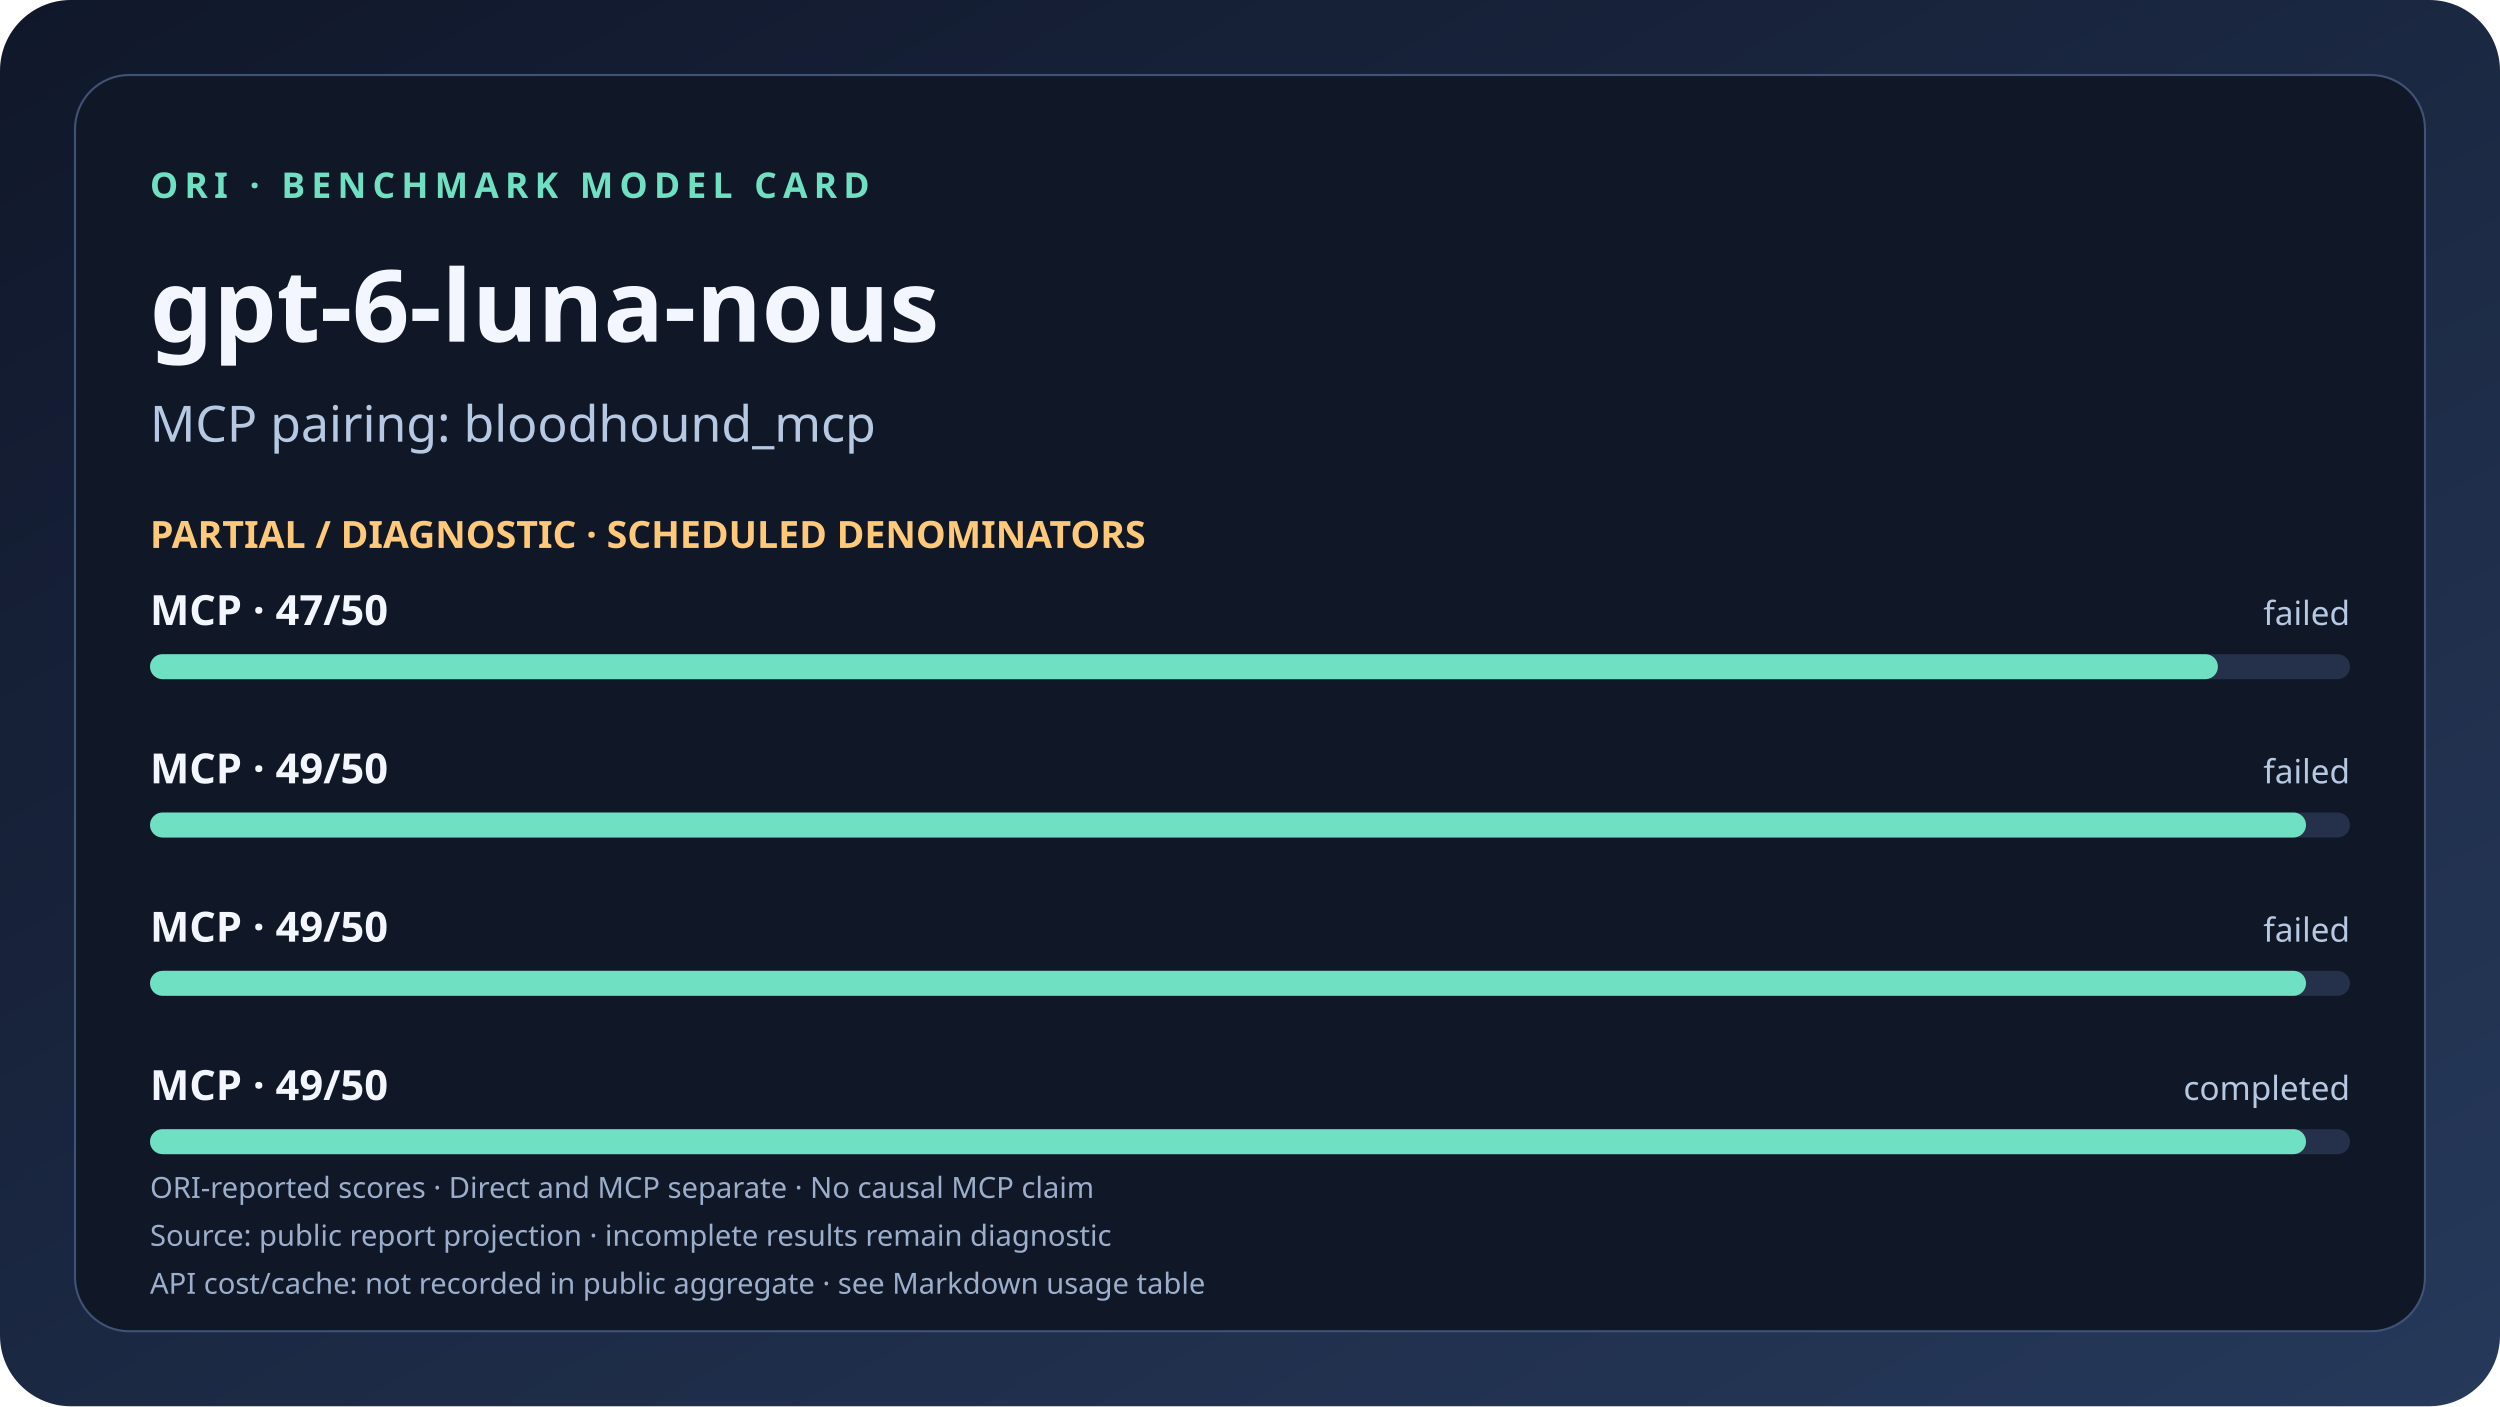
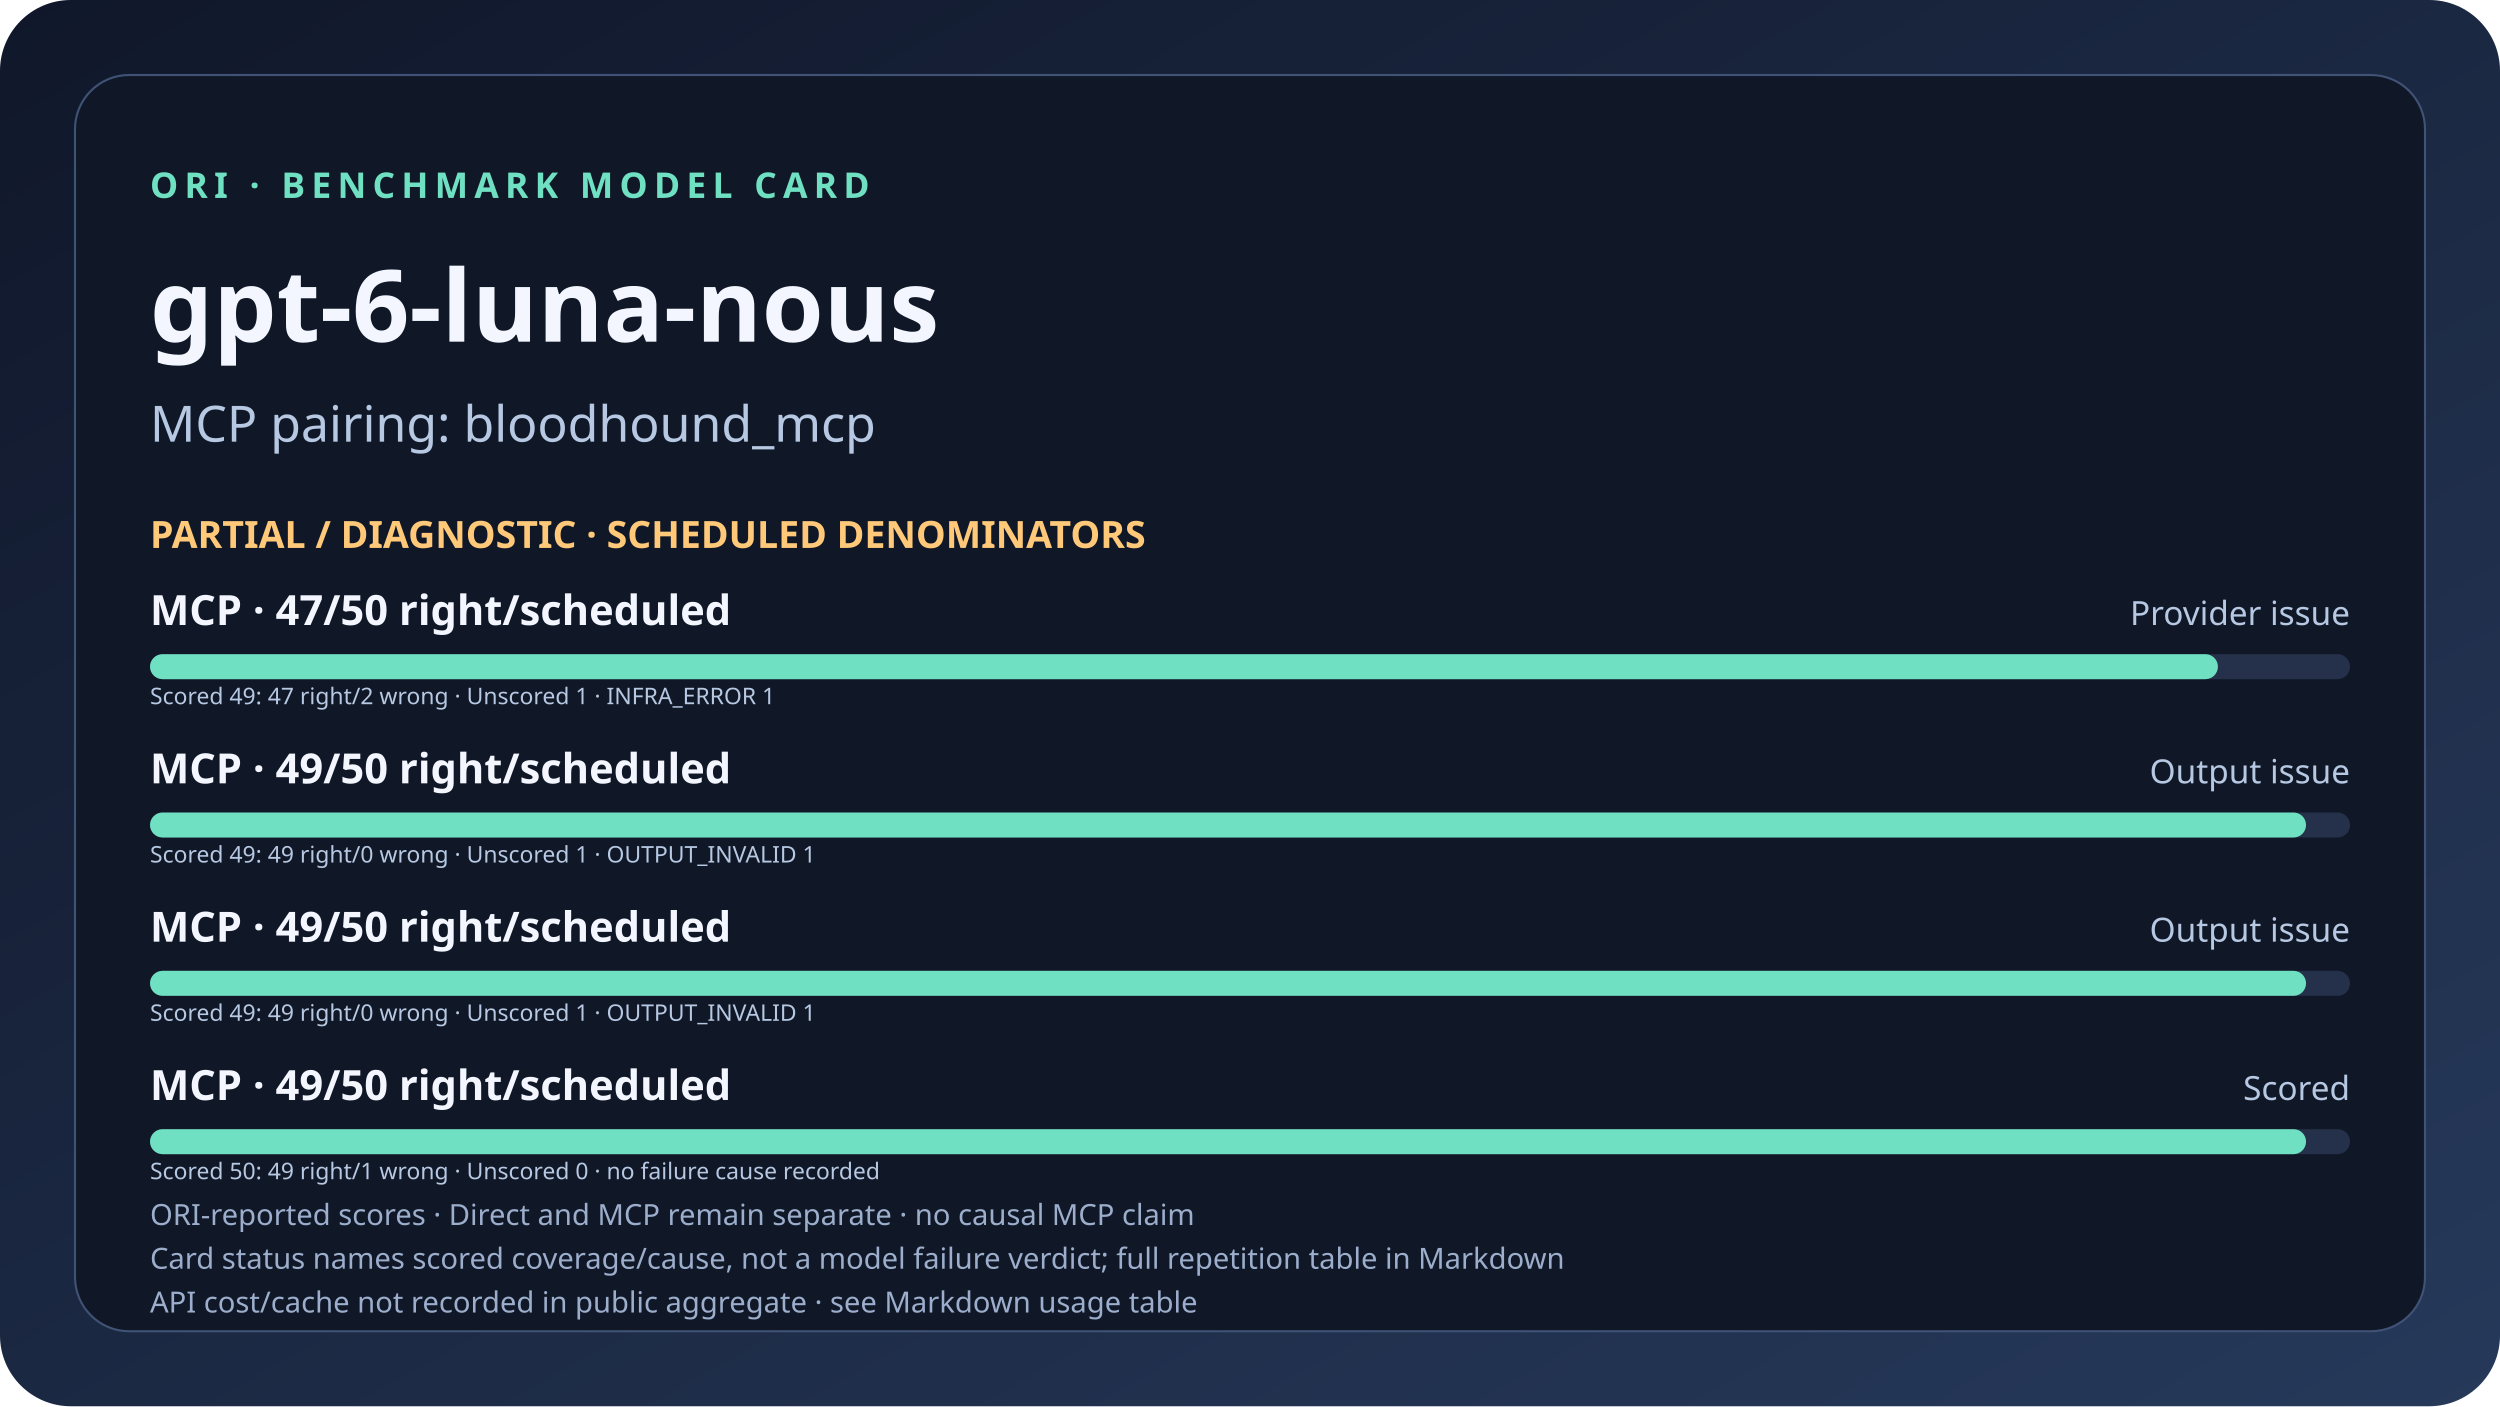
<svg xmlns="http://www.w3.org/2000/svg" width="1200" height="675" viewBox="0 0 1200 675">
  <defs>
    <linearGradient id="bg" x1="0" y1="0" x2="1" y2="1">
      <stop stop-color="#10172a" />
      <stop offset="1" stop-color="#26395a" />
    </linearGradient>
  </defs>
  <rect width="1200" height="675" rx="34" fill="url(#bg)" />
  <rect x="36" y="36" width="1128" height="603" rx="26" fill="#101827" stroke="#405276" />
  <text x="72" y="95" class="eyebrow">ORI · BENCHMARK MODEL CARD</text>
  <text x="72" y="164" class="title">gpt-6-luna-nous</text>
  <text x="72" y="212" class="pairing">MCP pairing: bloodhound_mcp</text>
  <text x="72" y="263" class="status">PARTIAL / DIAGNOSTIC · SCHEDULED DENOMINATORS</text>
-   <text x="72" y="300" class="label">MCP · 47/50</text>
-   <text x="1128" y="300" text-anchor="end" class="state">failed</text>
+   <text x="72" y="300" class="label">MCP · 47/50 right/scheduled</text>
+   <text x="1128" y="300" text-anchor="end" class="state">Provider issue</text>
  <rect x="72" y="314" width="1056" height="12" rx="6" fill="#25314a" />
  <rect x="72" y="314" width="992.6" height="12" rx="6" fill="#70e0c2" />
-   <text x="72" y="376" class="label">MCP · 49/50</text>
-   <text x="1128" y="376" text-anchor="end" class="state">failed</text>
+   <text x="72" y="376" class="label">MCP · 49/50 right/scheduled</text>
+   <text x="1128" y="376" text-anchor="end" class="state">Output issue</text>
  <rect x="72" y="390" width="1056" height="12" rx="6" fill="#25314a" />
  <rect x="72" y="390" width="1034.9" height="12" rx="6" fill="#70e0c2" />
-   <text x="72" y="452" class="label">MCP · 49/50</text>
-   <text x="1128" y="452" text-anchor="end" class="state">failed</text>
+   <text x="72" y="452" class="label">MCP · 49/50 right/scheduled</text>
+   <text x="1128" y="452" text-anchor="end" class="state">Output issue</text>
  <rect x="72" y="466" width="1056" height="12" rx="6" fill="#25314a" />
  <rect x="72" y="466" width="1034.9" height="12" rx="6" fill="#70e0c2" />
-   <text x="72" y="528" class="label">MCP · 49/50</text>
-   <text x="1128" y="528" text-anchor="end" class="state">completed</text>
+   <text x="72" y="528" class="label">MCP · 49/50 right/scheduled</text>
+   <text x="1128" y="528" text-anchor="end" class="state">Scored</text>
  <rect x="72" y="542" width="1056" height="12" rx="6" fill="#25314a" />
  <rect x="72" y="542" width="1034.9" height="12" rx="6" fill="#70e0c2" />
-   <text x="72" y="575" class="footer">ORI-reported scores · Direct and MCP separate · No causal MCP claim</text>
-   <text x="72" y="598" class="footer">Source: public report projection · incomplete results remain diagnostic</text>
-   <style>.title{font:700 48px system-ui,sans-serif;fill:#f3f6ff}.pairing{font:24px system-ui,sans-serif;fill:#b7c8e3}.eyebrow{font:700 17px system-ui,sans-serif;letter-spacing:3px;fill:#70e0c2}.status{font:700 18px system-ui,sans-serif;fill:#ffc979}.label{font:700 20px system-ui,sans-serif;fill:#f3f6ff}.state{font:16px system-ui,sans-serif;fill:#b7c8e3}.footer{font:14px system-ui,sans-serif;fill:#9caecc}</style>
-   <text x="72" y="621" class="footer">API cost/cache: not recorded in public aggregate · see Markdown usage table</text>
+   <text x="72" y="588" class="footer">ORI-reported scores · Direct and MCP remain separate · no causal MCP claim</text>
+   <text x="72" y="609" class="footer">Card status names scored coverage/cause, not a model failure verdict; full repetition table in Markdown</text>
+   <style>.title{font:700 48px system-ui,sans-serif;fill:#f3f6ff}.pairing{font:24px system-ui,sans-serif;fill:#b7c8e3}.eyebrow{font:700 17px system-ui,sans-serif;letter-spacing:3px;fill:#70e0c2}.status{font:700 18px system-ui,sans-serif;fill:#ffc979}.label{font:700 20px system-ui,sans-serif;fill:#f3f6ff}.state{font:16px system-ui,sans-serif;fill:#b7c8e3}.footer{font:14px system-ui,sans-serif;fill:#9caecc}.detail{font:11px system-ui,sans-serif;fill:#b7c8e3}</style>
+   <text x="72" y="630" class="footer">API cost/cache not recorded in public aggregate · see Markdown usage table</text>
+   <text x="72" y="338" class="detail">Scored 49: 47 right/2 wrong · Unscored 1 · INFRA_ERROR 1</text>
+   <text x="72" y="414" class="detail">Scored 49: 49 right/0 wrong · Unscored 1 · OUTPUT_INVALID 1</text>
+   <text x="72" y="490" class="detail">Scored 49: 49 right/0 wrong · Unscored 1 · OUTPUT_INVALID 1</text>
+   <text x="72" y="566" class="detail">Scored 50: 49 right/1 wrong · Unscored 0 · no failure cause recorded</text>
</svg>
